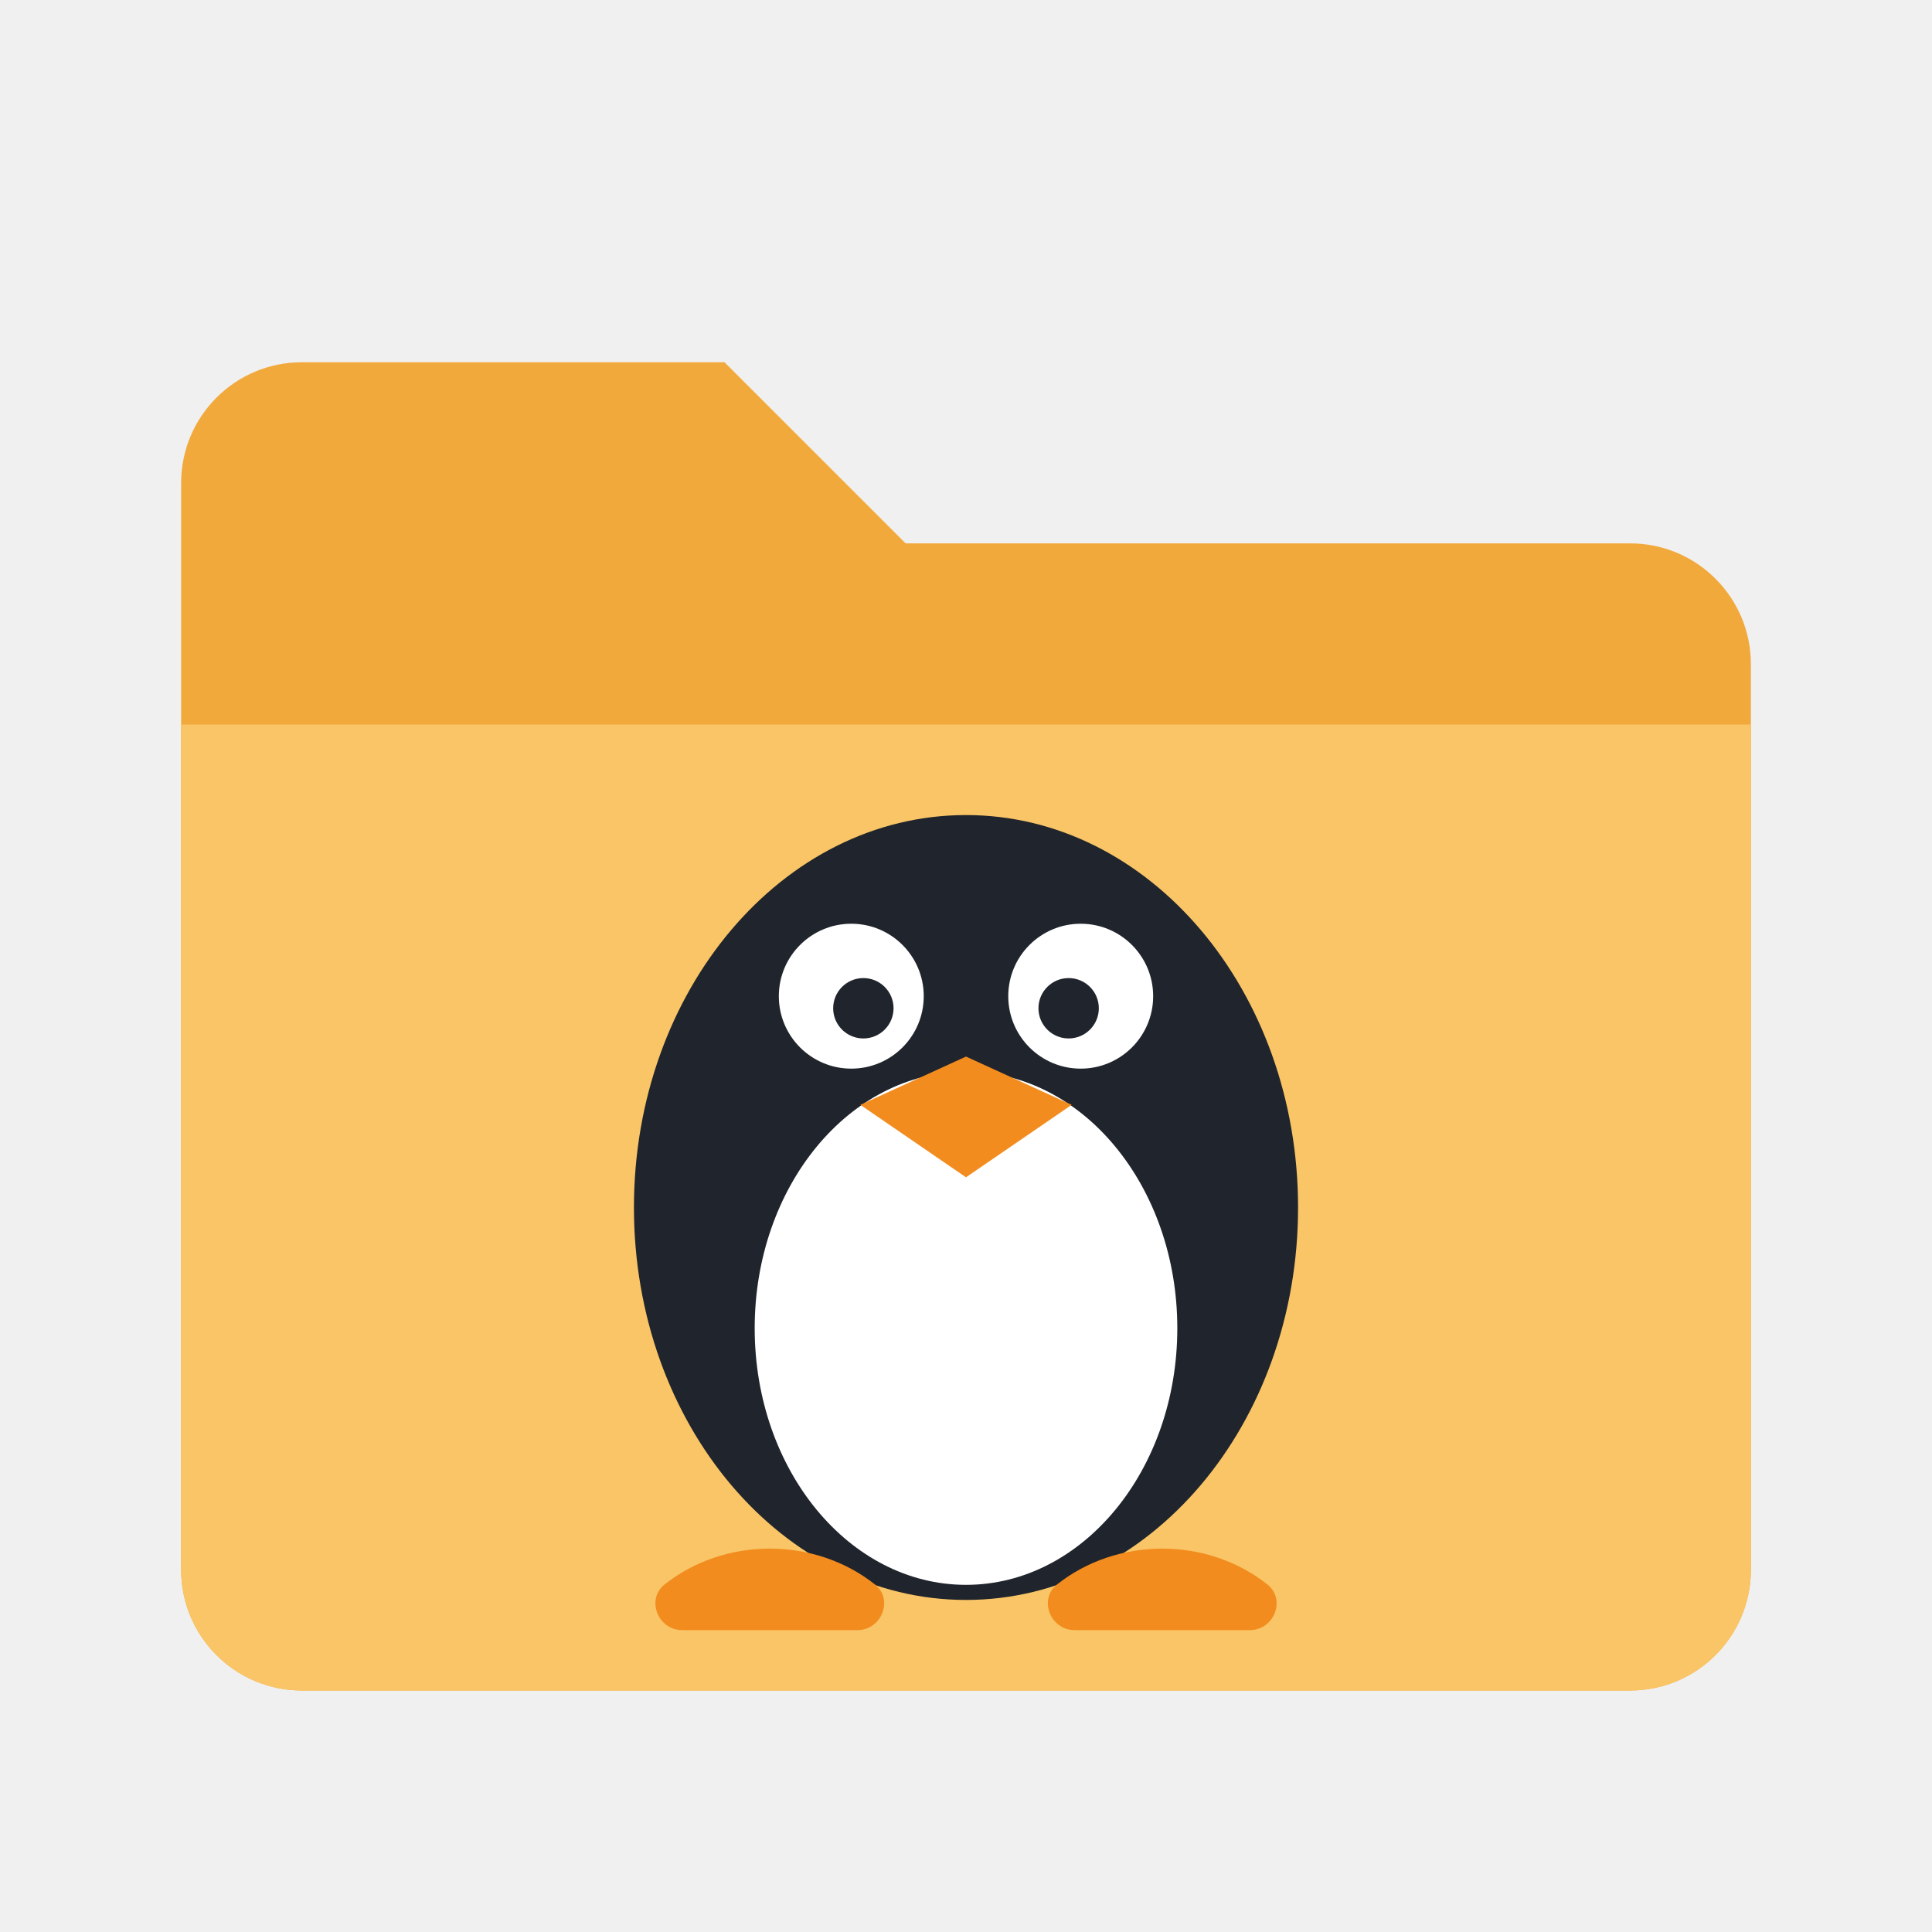
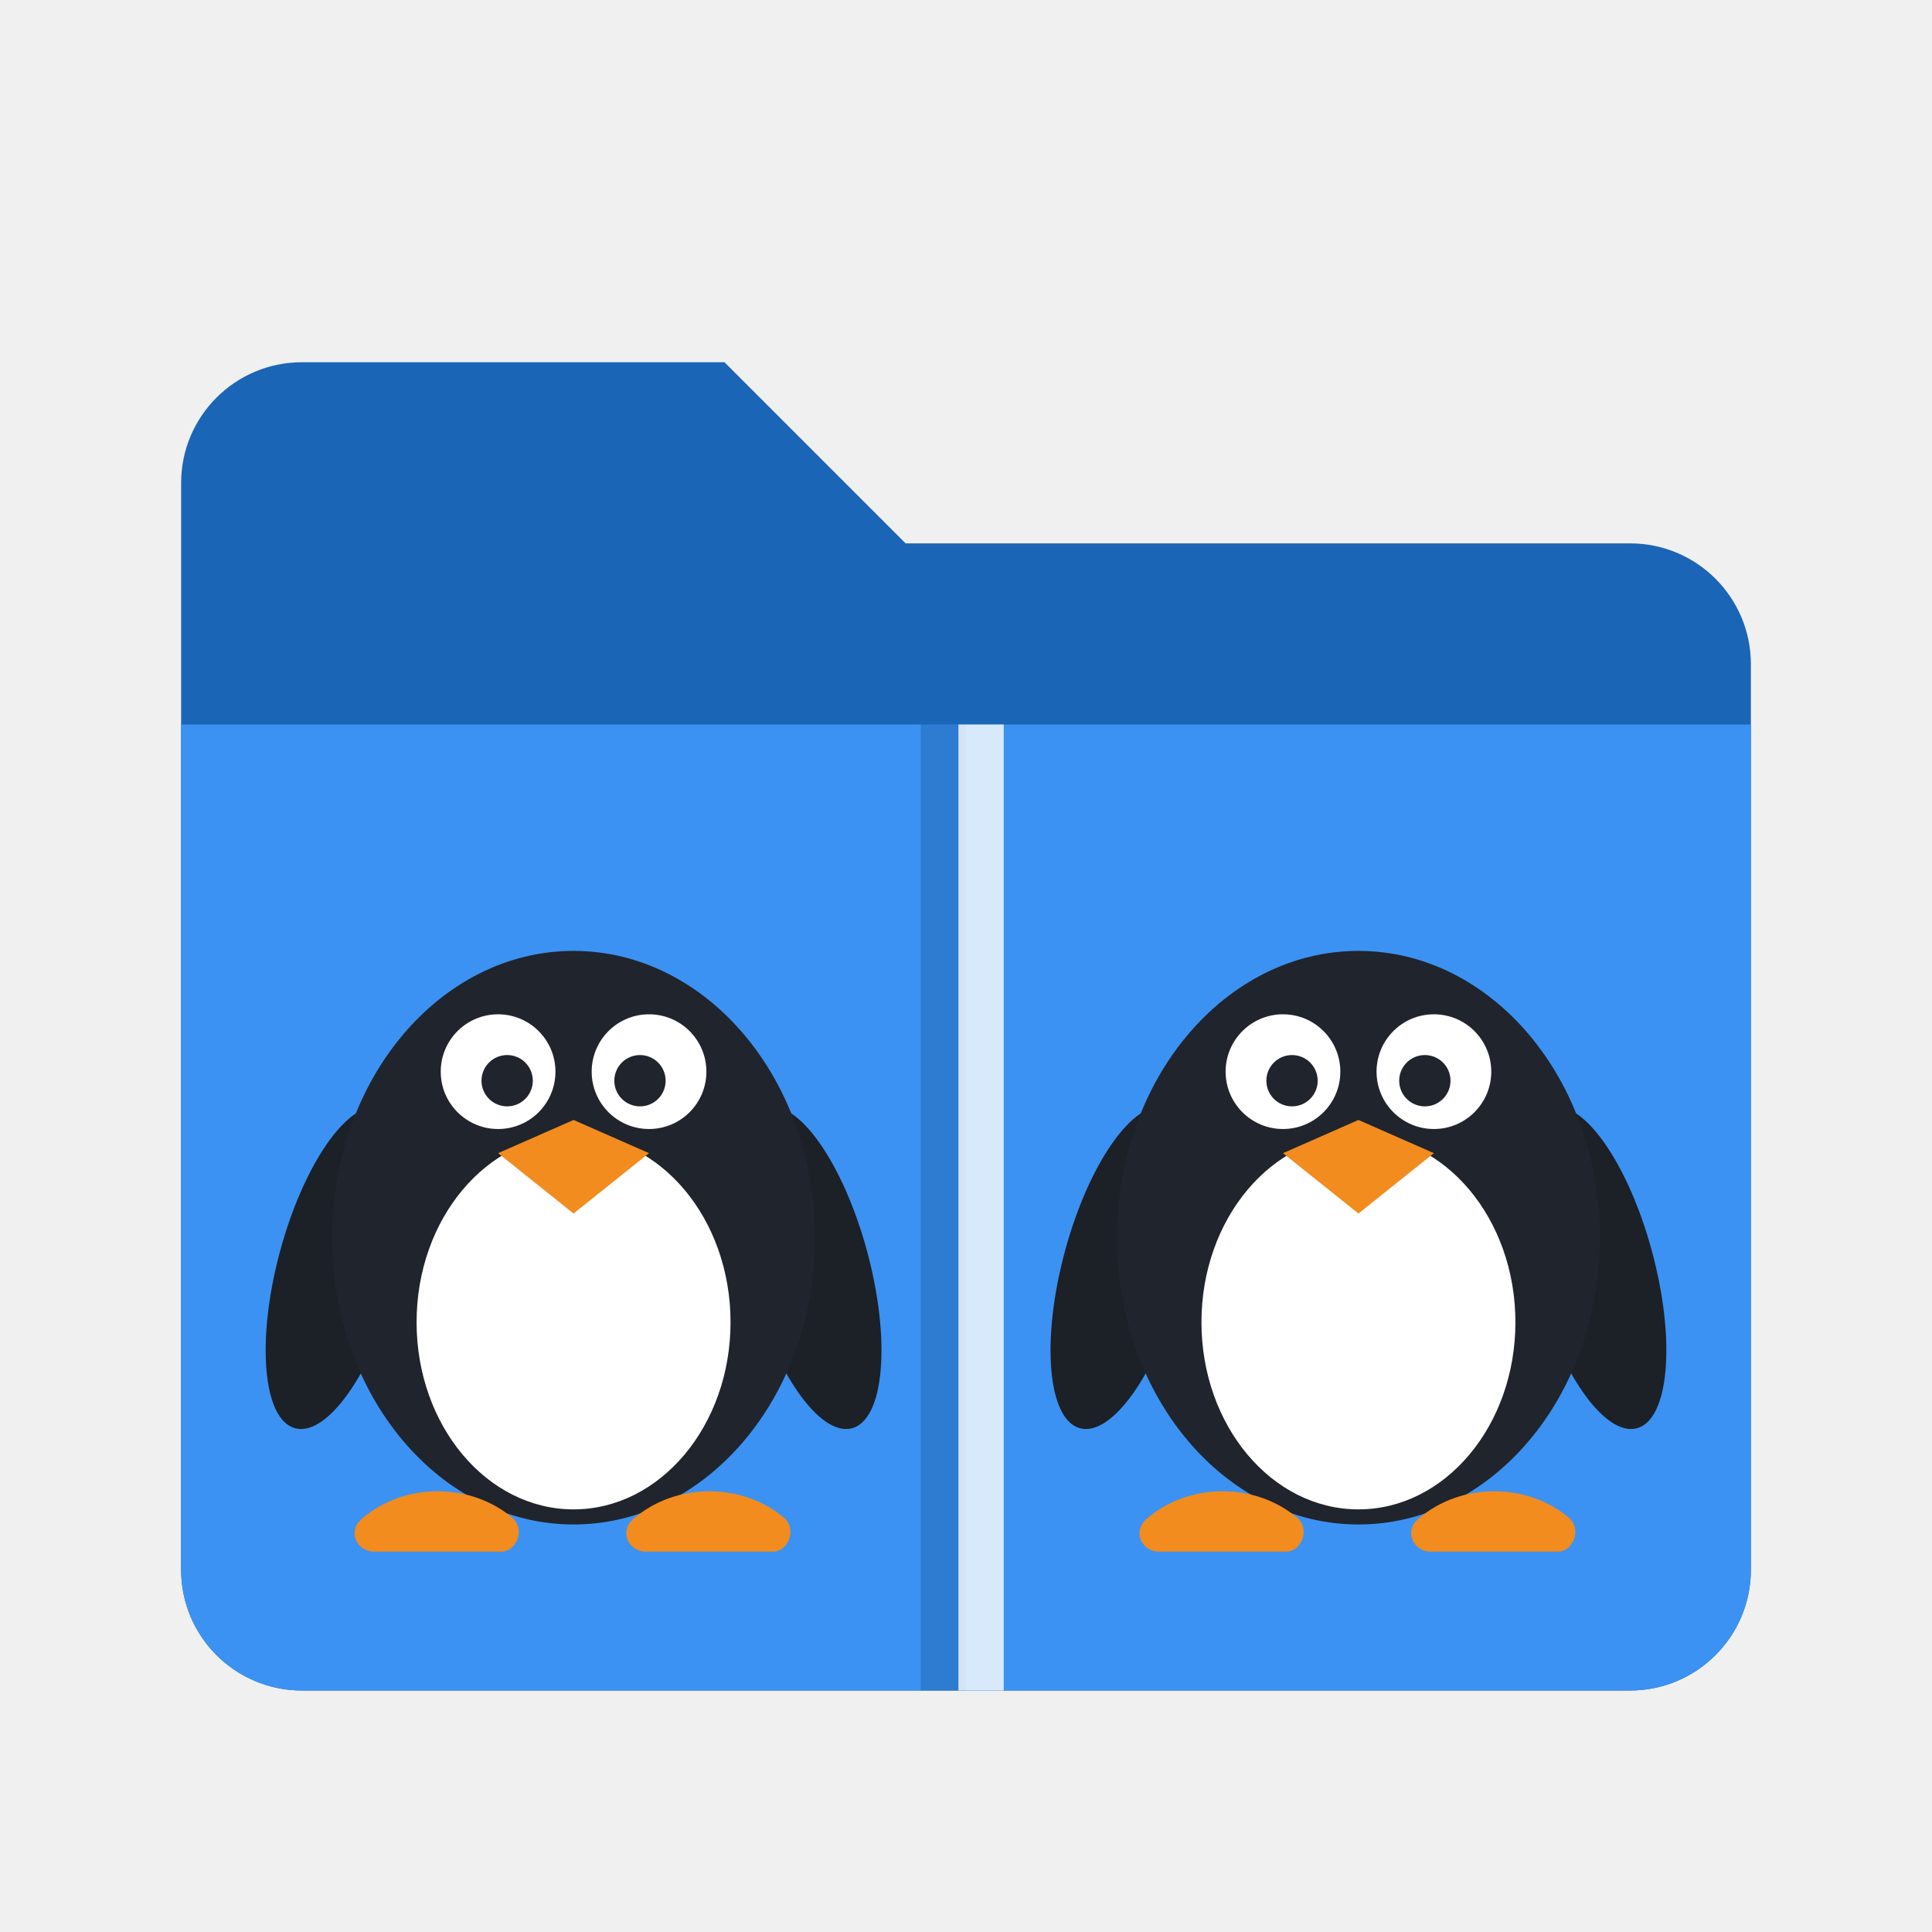
<svg xmlns="http://www.w3.org/2000/svg" viewBox="0 0 64 64">
-   <path d="M6 16a4 4 0 0 1 4-4h14l6 6h24a4 4 0 0 1 4 4v30a4 4 0 0 1-4 4H10a4 4 0 0 1-4-4z" fill="#f2a93b" />
-   <path d="M6 24h52v28a4 4 0 0 1-4 4H10a4 4 0 0 1-4-4z" fill="#f9c566" />
-   <ellipse cx="32" cy="40" rx="11" ry="13" fill="#20242c" />
-   <ellipse cx="32" cy="44" rx="7" ry="8.5" fill="#fff" />
-   <circle cx="28.2" cy="33" r="2.4" fill="#fff" />
-   <circle cx="35.8" cy="33" r="2.4" fill="#fff" />
-   <circle cx="28.6" cy="33.4" r="1" fill="#20242c" />
-   <circle cx="35.4" cy="33.4" r="1" fill="#20242c" />
-   <path d="M28.5 36.6 32 35l3.5 1.6L32 39z" fill="#f28c1e" />
-   <path d="M22 52.5c2-1.6 5-1.6 7 0 .6.5.2 1.5-.6 1.5h-5.8c-.8 0-1.2-1-.6-1.5zm13 0c2-1.6 5-1.6 7 0 .6.5.2 1.5-.6 1.5h-5.8c-.8 0-1.2-1-.6-1.5z" fill="#f28c1e" />
+   <path d="M6 16a4 4 0 0 1 4-4h14l6 6h24a4 4 0 0 1 4 4v30a4 4 0 0 1-4 4H10a4 4 0 0 1-4-4z" fill="#1b65b6" />
+   <path d="M6 24h52v28a4 4 0 0 1-4 4H10a4 4 0 0 1-4-4z" fill="#3b92f2" />
+   <line x1="31.25" y1="24" x2="31.25" y2="56" stroke="#124987" stroke-width="1.5" opacity="0.3" />
+   <line x1="32.5" y1="24" x2="32.5" y2="56" stroke="#ffffff" stroke-width="1.5" opacity="0.8" />
+   <g id="tux-left">
+     <ellipse cx="11.2" cy="42" rx="2" ry="5.5" transform="rotate(15 11.2 42)" fill="#1c2027" />
+     <ellipse cx="26.8" cy="42" rx="2" ry="5.5" transform="rotate(-15 26.8 42)" fill="#1c2027" />
+     <ellipse cx="19" cy="41" rx="8" ry="9.5" fill="#20242c" />
+     <ellipse cx="19" cy="43.8" rx="5.2" ry="6.2" fill="#ffffff" />
+     <circle cx="16.5" cy="35.5" r="1.9" fill="#ffffff" />
+     <circle cx="21.5" cy="35.5" r="1.9" fill="#ffffff" />
+     <circle cx="16.8" cy="35.8" r="0.85" fill="#20242c" />
+     <circle cx="21.2" cy="35.8" r="0.85" fill="#20242c" />
+     <path d="M16.5 38.2 19 37.1l2.5 1.1L19 40.2z" fill="#f28c1e" />
+     <path d="M12 50.3c1.4-1.2 3.6-1.2 5 0 .4.4.1 1.1-.4 1.1h-4.2c-.6 0-.9-.7-.4-1.1zm9 0c1.4-1.2 3.6-1.2 5 0 .4.4.1 1.1-.4 1.1h-4.2c-.6 0-.9-.7-.4-1.1z" fill="#f28c1e" />
+   </g>
+   <g id="tux-right">
+     <ellipse cx="37.2" cy="42" rx="2" ry="5.5" transform="rotate(15 37.2 42)" fill="#1c2027" />
+     <ellipse cx="52.8" cy="42" rx="2" ry="5.5" transform="rotate(-15 52.8 42)" fill="#1c2027" />
+     <ellipse cx="45" cy="41" rx="8" ry="9.5" fill="#20242c" />
+     <ellipse cx="45" cy="43.8" rx="5.2" ry="6.2" fill="#ffffff" />
+     <circle cx="42.5" cy="35.5" r="1.9" fill="#ffffff" />
+     <circle cx="47.5" cy="35.5" r="1.9" fill="#ffffff" />
+     <circle cx="42.8" cy="35.8" r="0.85" fill="#20242c" />
+     <circle cx="47.2" cy="35.8" r="0.85" fill="#20242c" />
+     <path d="M42.5 38.2 45 37.1l2.5 1.1L45 40.2z" fill="#f28c1e" />
+     <path d="M38 50.3c1.4-1.2 3.6-1.2 5 0 .4.4.1 1.1-.4 1.1h-4.2c-.6 0-.9-.7-.4-1.1zm9 0c1.4-1.2 3.6-1.2 5 0 .4.4.1 1.1-.4 1.1h-4.2c-.6 0-.9-.7-.4-1.1z" fill="#f28c1e" />
+   </g>
</svg>
